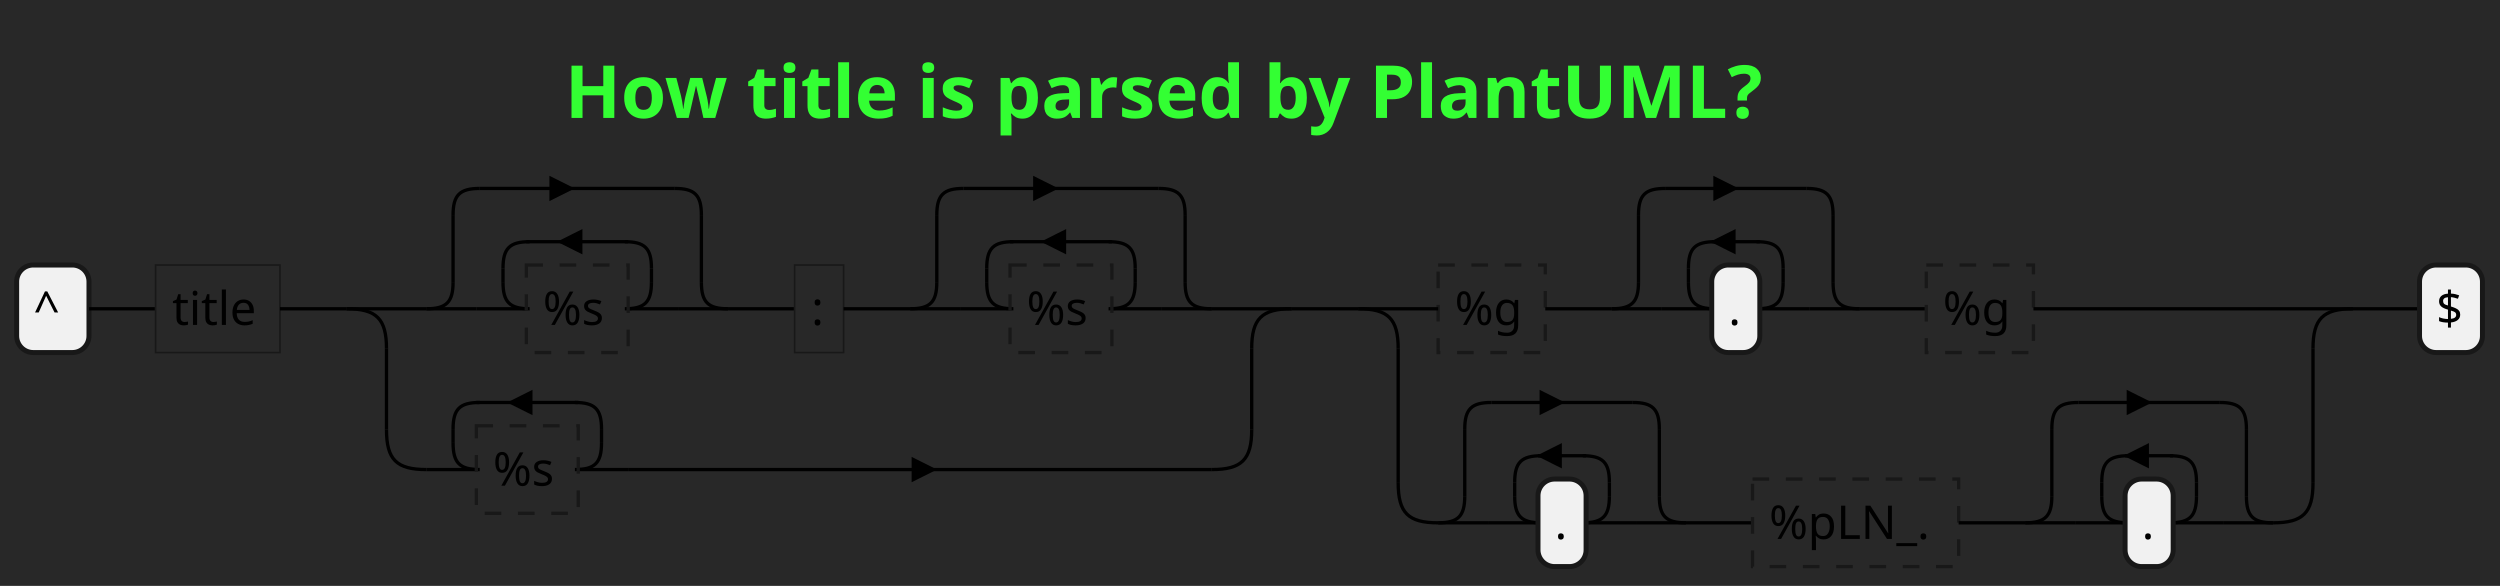
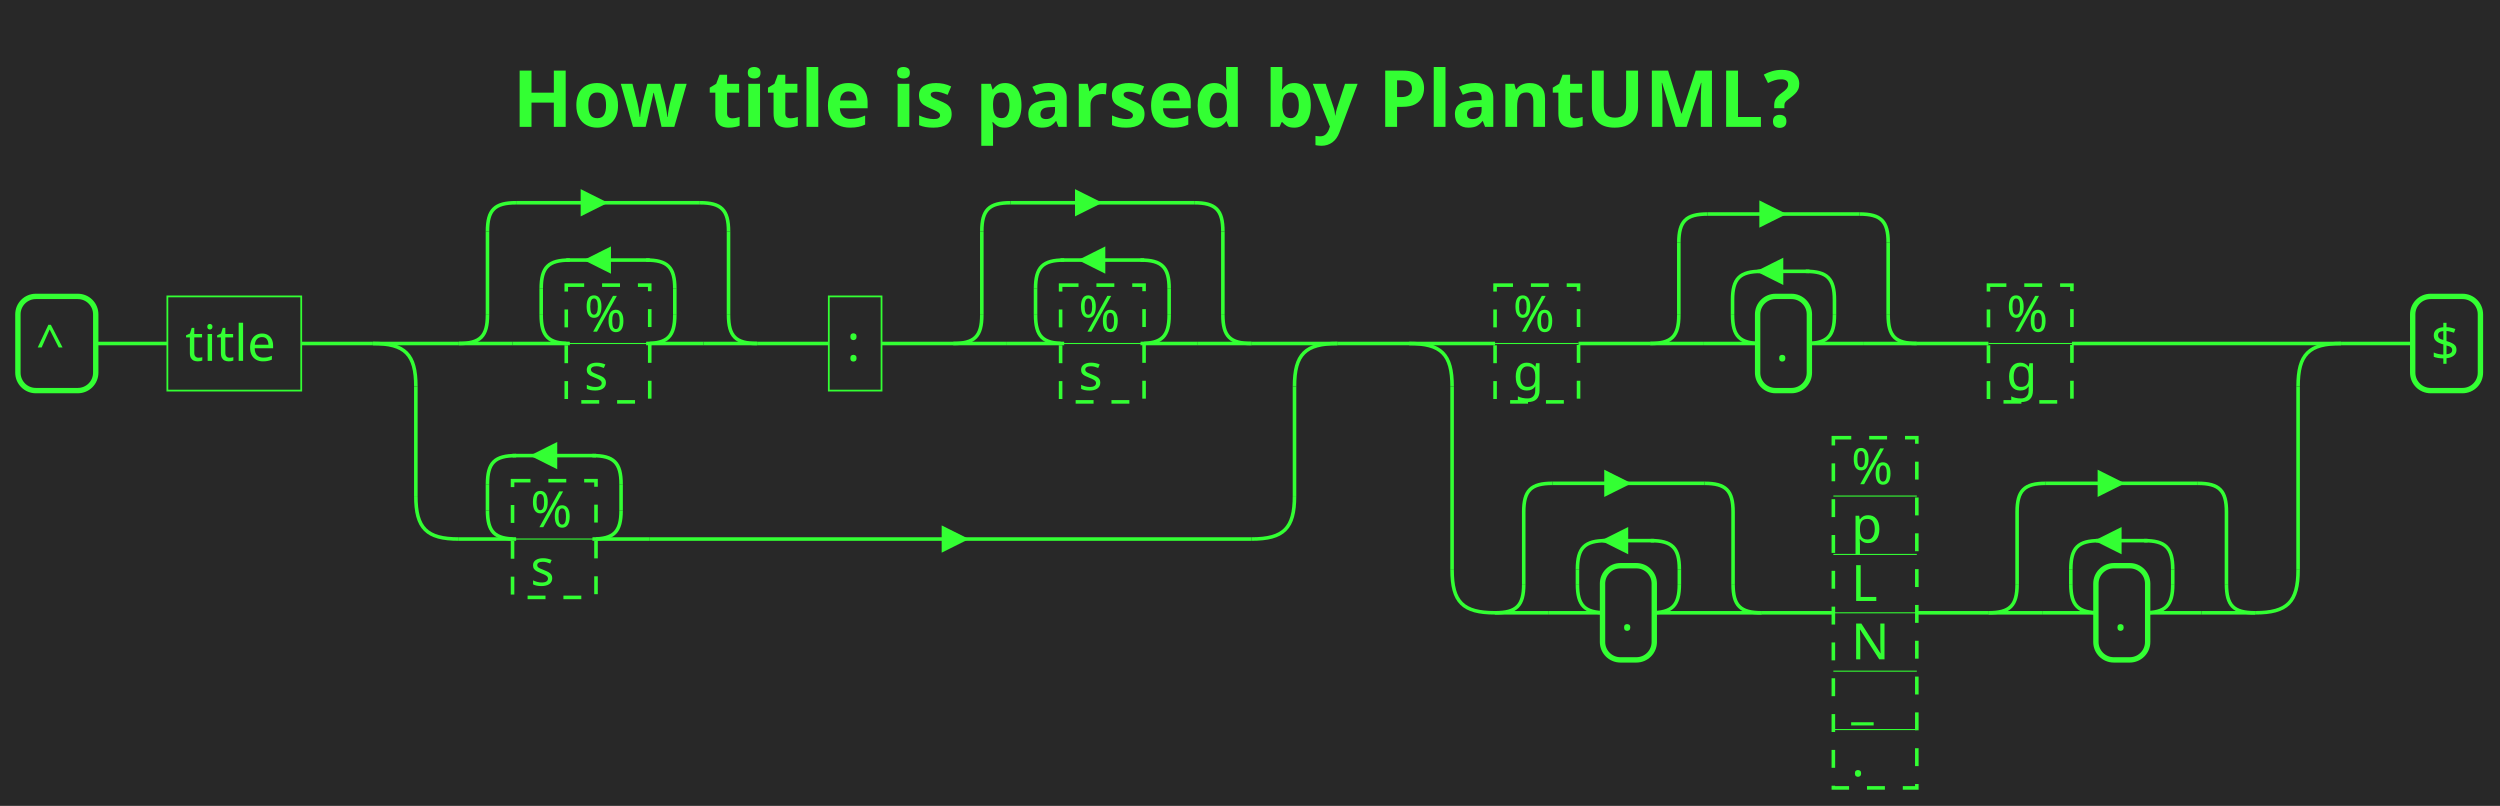
- <svg xmlns="http://www.w3.org/2000/svg" contentStyleType="text/css" height="176px" preserveAspectRatio="none" style="width:751px;height:176px;background:#282828;" version="1.1" viewBox="0 0 751 176" width="751px" zoomAndPan="magnify">
+ <svg xmlns="http://www.w3.org/2000/svg" contentStyleType="text/css" height="225px" preserveAspectRatio="none" style="width:698px;height:225px;background:#282828;" version="1.1" viewBox="0 0 698 225" width="698px" zoomAndPan="magnify">
  <defs />
  <g>
-     <rect fill="#282828" height="176" style="stroke:none;stroke-width:1.0;" width="751" x="0" y="0" />
-     <text fill="#33FF33" font-family="Verdana" font-size="22" font-weight="bold" lengthAdjust="spacing" textLength="410.341" x="169.695" y="35.421">How title is parsed by PlantUML?</text>
-     <line style="stroke:#000000;stroke-width:1.0;" x1="5" x2="5" y1="92.758" y2="92.758" />
-     <rect fill="#F1F1F1" height="26.297" rx="5" ry="5" style="stroke:#181818;stroke-width:1.5;" width="21.73" x="5" y="79.609" />
-     <text fill="#000000" font-family="sans-serif" font-size="14" lengthAdjust="spacing" textLength="11.73" x="10" y="97.605">^</text>
-     <line style="stroke:#000000;stroke-width:1.0;" x1="26.73" x2="46.73" y1="92.758" y2="92.758" />
-     <rect fill="none" height="26.297" style="stroke:#181818;stroke-width:0.5;" width="37.371" x="46.73" y="79.609" />
-     <text fill="#000000" font-family="sans-serif" font-size="14" lengthAdjust="spacing" textLength="27.371" x="51.73" y="97.605">title</text>
-     <line style="stroke:#000000;stroke-width:1.0;" x1="84.102" x2="104.102" y1="92.758" y2="92.758" />
-     <line style="stroke:#000000;stroke-width:1.0;" x1="128.102" x2="128.102" y1="92.758" y2="92.758" />
-     <path d="M136.102,84.758 C136.102,90.758 134.102,92.758 128.102,92.758 " fill="none" style="stroke:#000000;stroke-width:1.0;" />
-     <line style="stroke:#000000;stroke-width:1.0;" x1="136.102" x2="136.102" y1="64.609" y2="84.758" />
-     <path d="M136.102,64.609 C136.102,58.609 138.102,56.609 144.102,56.609 " fill="none" style="stroke:#000000;stroke-width:1.0;" />
-     <line style="stroke:#000000;stroke-width:1.0;" x1="144.102" x2="202.698" y1="56.609" y2="56.609" />
-     <path d="M165.54,56.609 L165.54,53.609 L171.54,56.609 L165.54,59.609 L165.54,56.609 " fill="#000000" style="stroke:#000000;stroke-width:1.0;" />
-     <path d="M210.698,84.758 C210.698,90.758 212.698,92.758 218.698,92.758 " fill="none" style="stroke:#000000;stroke-width:1.0;" />
-     <line style="stroke:#000000;stroke-width:1.0;" x1="210.698" x2="210.698" y1="64.609" y2="84.758" />
-     <path d="M202.698,56.609 C208.698,56.609 210.698,58.609 210.698,64.609 " fill="none" style="stroke:#000000;stroke-width:1.0;" />
-     <line style="stroke:#000000;stroke-width:1.0;" x1="128.102" x2="143.102" y1="92.758" y2="92.758" />
-     <line style="stroke:#000000;stroke-width:1.0;" x1="203.698" x2="218.698" y1="92.758" y2="92.758" />
-     <path d="M151.102,84.758 C151.102,90.758 153.102,92.758 159.102,92.758 " fill="none" style="stroke:#000000;stroke-width:1.0;" />
-     <line style="stroke:#000000;stroke-width:1.0;" x1="151.102" x2="151.102" y1="80.609" y2="84.758" />
-     <path d="M151.102,80.609 C151.102,74.609 153.102,72.609 159.102,72.609 " fill="none" style="stroke:#000000;stroke-width:1.0;" />
-     <line style="stroke:#000000;stroke-width:1.0;" x1="158.102" x2="188.698" y1="72.609" y2="72.609" />
-     <path d="M174.46,72.609 L174.46,69.609 L168.46,72.609 L174.46,75.609 L174.46,72.609 " fill="#000000" style="stroke:#000000;stroke-width:1.0;" />
-     <path d="M195.698,84.758 C195.698,90.758 193.698,92.758 187.698,92.758 " fill="none" style="stroke:#000000;stroke-width:1.0;" />
-     <line style="stroke:#000000;stroke-width:1.0;" x1="195.698" x2="195.698" y1="80.609" y2="84.758" />
-     <path d="M187.698,72.609 C193.698,72.609 195.698,74.609 195.698,80.609 " fill="none" style="stroke:#000000;stroke-width:1.0;" />
-     <line style="stroke:#000000;stroke-width:1.0;" x1="143.102" x2="158.102" y1="92.758" y2="92.758" />
-     <line style="stroke:#000000;stroke-width:1.0;" x1="188.698" x2="203.698" y1="92.758" y2="92.758" />
-     <rect fill="none" height="26.297" style="stroke:#181818;stroke-width:1.0;stroke-dasharray:5.0,5.0;" width="30.597" x="158.102" y="79.609" />
-     <text fill="#000000" font-family="sans-serif" font-size="14" lengthAdjust="spacing" textLength="20.597" x="163.102" y="97.605">%s</text>
-     <line style="stroke:#000000;stroke-width:1.0;" x1="218.698" x2="238.698" y1="92.758" y2="92.758" />
-     <rect fill="none" height="26.297" style="stroke:#181818;stroke-width:0.5;" width="14.717" x="238.698" y="79.609" />
-     <text fill="#000000" font-family="sans-serif" font-size="14" lengthAdjust="spacing" textLength="4.717" x="243.698" y="97.605">:</text>
-     <line style="stroke:#000000;stroke-width:1.0;" x1="253.415" x2="273.415" y1="92.758" y2="92.758" />
-     <path d="M281.415,84.758 C281.415,90.758 279.415,92.758 273.415,92.758 " fill="none" style="stroke:#000000;stroke-width:1.0;" />
-     <line style="stroke:#000000;stroke-width:1.0;" x1="281.415" x2="281.415" y1="64.609" y2="84.758" />
-     <path d="M281.415,64.609 C281.415,58.609 283.415,56.609 289.415,56.609 " fill="none" style="stroke:#000000;stroke-width:1.0;" />
-     <line style="stroke:#000000;stroke-width:1.0;" x1="289.415" x2="348.012" y1="56.609" y2="56.609" />
-     <path d="M310.854,56.609 L310.854,53.609 L316.854,56.609 L310.854,59.609 L310.854,56.609 " fill="#000000" style="stroke:#000000;stroke-width:1.0;" />
-     <path d="M356.012,84.758 C356.012,90.758 358.012,92.758 364.012,92.758 " fill="none" style="stroke:#000000;stroke-width:1.0;" />
-     <line style="stroke:#000000;stroke-width:1.0;" x1="356.012" x2="356.012" y1="64.609" y2="84.758" />
-     <path d="M348.012,56.609 C354.012,56.609 356.012,58.609 356.012,64.609 " fill="none" style="stroke:#000000;stroke-width:1.0;" />
-     <line style="stroke:#000000;stroke-width:1.0;" x1="273.415" x2="288.415" y1="92.758" y2="92.758" />
-     <line style="stroke:#000000;stroke-width:1.0;" x1="349.012" x2="364.012" y1="92.758" y2="92.758" />
-     <path d="M296.415,84.758 C296.415,90.758 298.415,92.758 304.415,92.758 " fill="none" style="stroke:#000000;stroke-width:1.0;" />
-     <line style="stroke:#000000;stroke-width:1.0;" x1="296.415" x2="296.415" y1="80.609" y2="84.758" />
-     <path d="M296.415,80.609 C296.415,74.609 298.415,72.609 304.415,72.609 " fill="none" style="stroke:#000000;stroke-width:1.0;" />
-     <line style="stroke:#000000;stroke-width:1.0;" x1="303.415" x2="334.012" y1="72.609" y2="72.609" />
-     <path d="M319.773,72.609 L319.773,69.609 L313.773,72.609 L319.773,75.609 L319.773,72.609 " fill="#000000" style="stroke:#000000;stroke-width:1.0;" />
-     <path d="M341.012,84.758 C341.012,90.758 339.012,92.758 333.012,92.758 " fill="none" style="stroke:#000000;stroke-width:1.0;" />
-     <line style="stroke:#000000;stroke-width:1.0;" x1="341.012" x2="341.012" y1="80.609" y2="84.758" />
-     <path d="M333.012,72.609 C339.012,72.609 341.012,74.609 341.012,80.609 " fill="none" style="stroke:#000000;stroke-width:1.0;" />
-     <line style="stroke:#000000;stroke-width:1.0;" x1="288.415" x2="303.415" y1="92.758" y2="92.758" />
-     <line style="stroke:#000000;stroke-width:1.0;" x1="334.012" x2="349.012" y1="92.758" y2="92.758" />
-     <rect fill="none" height="26.297" style="stroke:#181818;stroke-width:1.0;stroke-dasharray:5.0,5.0;" width="30.597" x="303.415" y="79.609" />
-     <text fill="#000000" font-family="sans-serif" font-size="14" lengthAdjust="spacing" textLength="20.597" x="308.415" y="97.605">%s</text>
-     <line style="stroke:#000000;stroke-width:1.0;" x1="104.102" x2="128.102" y1="92.758" y2="92.758" />
-     <line style="stroke:#000000;stroke-width:1.0;" x1="364.012" x2="388.012" y1="92.758" y2="92.758" />
-     <path d="M136.102,133.055 C136.102,139.055 138.102,141.055 144.102,141.055 " fill="none" style="stroke:#000000;stroke-width:1.0;" />
-     <line style="stroke:#000000;stroke-width:1.0;" x1="136.102" x2="136.102" y1="128.906" y2="133.055" />
-     <path d="M136.102,128.906 C136.102,122.906 138.102,120.906 144.102,120.906 " fill="none" style="stroke:#000000;stroke-width:1.0;" />
-     <line style="stroke:#000000;stroke-width:1.0;" x1="143.102" x2="173.698" y1="120.906" y2="120.906" />
-     <path d="M159.46,120.906 L159.46,117.906 L153.46,120.906 L159.46,123.906 L159.46,120.906 " fill="#000000" style="stroke:#000000;stroke-width:1.0;" />
-     <path d="M180.698,133.055 C180.698,139.055 178.698,141.055 172.698,141.055 " fill="none" style="stroke:#000000;stroke-width:1.0;" />
-     <line style="stroke:#000000;stroke-width:1.0;" x1="180.698" x2="180.698" y1="128.906" y2="133.055" />
-     <path d="M172.698,120.906 C178.698,120.906 180.698,122.906 180.698,128.906 " fill="none" style="stroke:#000000;stroke-width:1.0;" />
-     <line style="stroke:#000000;stroke-width:1.0;" x1="128.102" x2="143.102" y1="141.055" y2="141.055" />
-     <line style="stroke:#000000;stroke-width:1.0;" x1="173.698" x2="188.698" y1="141.055" y2="141.055" />
-     <rect fill="none" height="26.297" style="stroke:#181818;stroke-width:1.0;stroke-dasharray:5.0,5.0;" width="30.597" x="143.102" y="127.906" />
-     <text fill="#000000" font-family="sans-serif" font-size="14" lengthAdjust="spacing" textLength="20.597" x="148.102" y="145.901">%s</text>
-     <line style="stroke:#000000;stroke-width:1.0;" x1="188.698" x2="364.012" y1="141.055" y2="141.055" />
-     <path d="M274.355,141.055 L274.355,138.055 L280.355,141.055 L274.355,144.055 L274.355,141.055 " fill="#000000" style="stroke:#000000;stroke-width:1.0;" />
-     <path d="M116.102,129.055 C116.102,138.055 119.102,141.055 128.102,141.055 " fill="none" style="stroke:#000000;stroke-width:1.0;" />
-     <line style="stroke:#000000;stroke-width:1.0;" x1="116.102" x2="116.102" y1="104.758" y2="129.055" />
-     <path d="M104.102,92.758 C113.102,92.758 116.102,95.758 116.102,104.758 " fill="none" style="stroke:#000000;stroke-width:1.0;" />
-     <path d="M376.012,129.055 C376.012,138.055 373.012,141.055 364.012,141.055 " fill="none" style="stroke:#000000;stroke-width:1.0;" />
-     <line style="stroke:#000000;stroke-width:1.0;" x1="376.012" x2="376.012" y1="104.758" y2="129.055" />
-     <path d="M376.012,104.758 C376.012,95.758 379.012,92.758 388.012,92.758 " fill="none" style="stroke:#000000;stroke-width:1.0;" />
-     <line style="stroke:#000000;stroke-width:1.0;" x1="388.012" x2="408.012" y1="92.758" y2="92.758" />
-     <line style="stroke:#000000;stroke-width:1.0;" x1="432.012" x2="432.012" y1="92.758" y2="92.758" />
-     <rect fill="none" height="26.297" style="stroke:#181818;stroke-width:1.0;stroke-dasharray:5.0,5.0;" width="32.19" x="432.012" y="79.609" />
-     <text fill="#000000" font-family="sans-serif" font-size="14" lengthAdjust="spacing" textLength="22.189" x="437.012" y="97.605">%g</text>
-     <line style="stroke:#000000;stroke-width:1.0;" x1="464.201" x2="484.201" y1="92.758" y2="92.758" />
-     <path d="M492.201,84.758 C492.201,90.758 490.201,92.758 484.201,92.758 " fill="none" style="stroke:#000000;stroke-width:1.0;" />
-     <line style="stroke:#000000;stroke-width:1.0;" x1="492.201" x2="492.201" y1="64.609" y2="84.758" />
-     <path d="M492.201,64.609 C492.201,58.609 494.201,56.609 500.201,56.609 " fill="none" style="stroke:#000000;stroke-width:1.0;" />
-     <line style="stroke:#000000;stroke-width:1.0;" x1="500.201" x2="542.651" y1="56.609" y2="56.609" />
-     <path d="M515.181,56.609 L515.181,53.609 L521.181,56.609 L515.181,59.609 L515.181,56.609 " fill="#000000" style="stroke:#000000;stroke-width:1.0;" />
-     <path d="M550.651,84.758 C550.651,90.758 552.651,92.758 558.651,92.758 " fill="none" style="stroke:#000000;stroke-width:1.0;" />
-     <line style="stroke:#000000;stroke-width:1.0;" x1="550.651" x2="550.651" y1="64.609" y2="84.758" />
-     <path d="M542.651,56.609 C548.651,56.609 550.651,58.609 550.651,64.609 " fill="none" style="stroke:#000000;stroke-width:1.0;" />
-     <line style="stroke:#000000;stroke-width:1.0;" x1="484.201" x2="499.201" y1="92.758" y2="92.758" />
-     <line style="stroke:#000000;stroke-width:1.0;" x1="543.651" x2="558.651" y1="92.758" y2="92.758" />
-     <path d="M507.201,84.758 C507.201,90.758 509.201,92.758 515.201,92.758 " fill="none" style="stroke:#000000;stroke-width:1.0;" />
-     <line style="stroke:#000000;stroke-width:1.0;" x1="507.201" x2="507.201" y1="80.609" y2="84.758" />
-     <path d="M507.201,80.609 C507.201,74.609 509.201,72.609 515.201,72.609 " fill="none" style="stroke:#000000;stroke-width:1.0;" />
-     <line style="stroke:#000000;stroke-width:1.0;" x1="514.201" x2="528.651" y1="72.609" y2="72.609" />
-     <path d="M520.871,72.609 L520.871,69.609 L514.871,72.609 L520.871,75.609 L520.871,72.609 " fill="#000000" style="stroke:#000000;stroke-width:1.0;" />
-     <path d="M535.651,84.758 C535.651,90.758 533.651,92.758 527.651,92.758 " fill="none" style="stroke:#000000;stroke-width:1.0;" />
-     <line style="stroke:#000000;stroke-width:1.0;" x1="535.651" x2="535.651" y1="80.609" y2="84.758" />
-     <path d="M527.651,72.609 C533.651,72.609 535.651,74.609 535.651,80.609 " fill="none" style="stroke:#000000;stroke-width:1.0;" />
-     <line style="stroke:#000000;stroke-width:1.0;" x1="499.201" x2="514.201" y1="92.758" y2="92.758" />
-     <line style="stroke:#000000;stroke-width:1.0;" x1="528.651" x2="543.651" y1="92.758" y2="92.758" />
-     <rect fill="#F1F1F1" height="26.297" rx="5" ry="5" style="stroke:#181818;stroke-width:1.5;" width="14.45" x="514.201" y="79.609" />
-     <text fill="#000000" font-family="sans-serif" font-size="14" lengthAdjust="spacing" textLength="4.45" x="519.201" y="97.605">.</text>
-     <line style="stroke:#000000;stroke-width:1.0;" x1="558.651" x2="578.651" y1="92.758" y2="92.758" />
-     <rect fill="none" height="26.297" style="stroke:#181818;stroke-width:1.0;stroke-dasharray:5.0,5.0;" width="32.19" x="578.651" y="79.609" />
-     <text fill="#000000" font-family="sans-serif" font-size="14" lengthAdjust="spacing" textLength="22.189" x="583.651" y="97.605">%g</text>
-     <line style="stroke:#000000;stroke-width:1.0;" x1="408.012" x2="432.012" y1="92.758" y2="92.758" />
-     <line style="stroke:#000000;stroke-width:1.0;" x1="610.841" x2="706.824" y1="92.758" y2="92.758" />
-     <line style="stroke:#000000;stroke-width:1.0;" x1="432.012" x2="432.012" y1="157.055" y2="157.055" />
-     <path d="M440.012,149.055 C440.012,155.055 438.012,157.055 432.012,157.055 " fill="none" style="stroke:#000000;stroke-width:1.0;" />
-     <line style="stroke:#000000;stroke-width:1.0;" x1="440.012" x2="440.012" y1="128.906" y2="149.055" />
-     <path d="M440.012,128.906 C440.012,122.906 442.012,120.906 448.012,120.906 " fill="none" style="stroke:#000000;stroke-width:1.0;" />
-     <line style="stroke:#000000;stroke-width:1.0;" x1="448.012" x2="490.462" y1="120.906" y2="120.906" />
-     <path d="M462.992,120.906 L462.992,117.906 L468.992,120.906 L462.992,123.906 L462.992,120.906 " fill="#000000" style="stroke:#000000;stroke-width:1.0;" />
-     <path d="M498.462,149.055 C498.462,155.055 500.462,157.055 506.462,157.055 " fill="none" style="stroke:#000000;stroke-width:1.0;" />
-     <line style="stroke:#000000;stroke-width:1.0;" x1="498.462" x2="498.462" y1="128.906" y2="149.055" />
-     <path d="M490.462,120.906 C496.462,120.906 498.462,122.906 498.462,128.906 " fill="none" style="stroke:#000000;stroke-width:1.0;" />
-     <line style="stroke:#000000;stroke-width:1.0;" x1="432.012" x2="447.012" y1="157.055" y2="157.055" />
-     <line style="stroke:#000000;stroke-width:1.0;" x1="491.462" x2="506.462" y1="157.055" y2="157.055" />
-     <path d="M455.012,149.055 C455.012,155.055 457.012,157.055 463.012,157.055 " fill="none" style="stroke:#000000;stroke-width:1.0;" />
-     <line style="stroke:#000000;stroke-width:1.0;" x1="455.012" x2="455.012" y1="144.906" y2="149.055" />
-     <path d="M455.012,144.906 C455.012,138.906 457.012,136.906 463.012,136.906 " fill="none" style="stroke:#000000;stroke-width:1.0;" />
-     <line style="stroke:#000000;stroke-width:1.0;" x1="462.012" x2="476.462" y1="136.906" y2="136.906" />
-     <path d="M468.682,136.906 L468.682,133.906 L462.682,136.906 L468.682,139.906 L468.682,136.906 " fill="#000000" style="stroke:#000000;stroke-width:1.0;" />
-     <path d="M483.462,149.055 C483.462,155.055 481.462,157.055 475.462,157.055 " fill="none" style="stroke:#000000;stroke-width:1.0;" />
-     <line style="stroke:#000000;stroke-width:1.0;" x1="483.462" x2="483.462" y1="144.906" y2="149.055" />
-     <path d="M475.462,136.906 C481.462,136.906 483.462,138.906 483.462,144.906 " fill="none" style="stroke:#000000;stroke-width:1.0;" />
-     <line style="stroke:#000000;stroke-width:1.0;" x1="447.012" x2="462.012" y1="157.055" y2="157.055" />
-     <line style="stroke:#000000;stroke-width:1.0;" x1="476.462" x2="491.462" y1="157.055" y2="157.055" />
-     <rect fill="#F1F1F1" height="26.297" rx="5" ry="5" style="stroke:#181818;stroke-width:1.5;" width="14.45" x="462.012" y="143.906" />
-     <text fill="#000000" font-family="sans-serif" font-size="14" lengthAdjust="spacing" textLength="4.45" x="467.012" y="161.901">.</text>
-     <line style="stroke:#000000;stroke-width:1.0;" x1="506.462" x2="526.462" y1="157.055" y2="157.055" />
-     <rect fill="none" height="26.297" style="stroke:#181818;stroke-width:1.0;stroke-dasharray:5.0,5.0;" width="61.912" x="526.462" y="143.906" />
-     <text fill="#000000" font-family="sans-serif" font-size="14" lengthAdjust="spacing" textLength="51.912" x="531.462" y="161.901">%pLN_.</text>
-     <line style="stroke:#000000;stroke-width:1.0;" x1="588.374" x2="608.374" y1="157.055" y2="157.055" />
-     <path d="M616.374,149.055 C616.374,155.055 614.374,157.055 608.374,157.055 " fill="none" style="stroke:#000000;stroke-width:1.0;" />
-     <line style="stroke:#000000;stroke-width:1.0;" x1="616.374" x2="616.374" y1="128.906" y2="149.055" />
-     <path d="M616.374,128.906 C616.374,122.906 618.374,120.906 624.374,120.906 " fill="none" style="stroke:#000000;stroke-width:1.0;" />
-     <line style="stroke:#000000;stroke-width:1.0;" x1="624.374" x2="666.824" y1="120.906" y2="120.906" />
-     <path d="M639.354,120.906 L639.354,117.906 L645.354,120.906 L639.354,123.906 L639.354,120.906 " fill="#000000" style="stroke:#000000;stroke-width:1.0;" />
-     <path d="M674.824,149.055 C674.824,155.055 676.824,157.055 682.824,157.055 " fill="none" style="stroke:#000000;stroke-width:1.0;" />
-     <line style="stroke:#000000;stroke-width:1.0;" x1="674.824" x2="674.824" y1="128.906" y2="149.055" />
-     <path d="M666.824,120.906 C672.824,120.906 674.824,122.906 674.824,128.906 " fill="none" style="stroke:#000000;stroke-width:1.0;" />
-     <line style="stroke:#000000;stroke-width:1.0;" x1="608.374" x2="623.374" y1="157.055" y2="157.055" />
-     <line style="stroke:#000000;stroke-width:1.0;" x1="667.824" x2="682.824" y1="157.055" y2="157.055" />
-     <path d="M631.374,149.055 C631.374,155.055 633.374,157.055 639.374,157.055 " fill="none" style="stroke:#000000;stroke-width:1.0;" />
-     <line style="stroke:#000000;stroke-width:1.0;" x1="631.374" x2="631.374" y1="144.906" y2="149.055" />
-     <path d="M631.374,144.906 C631.374,138.906 633.374,136.906 639.374,136.906 " fill="none" style="stroke:#000000;stroke-width:1.0;" />
-     <line style="stroke:#000000;stroke-width:1.0;" x1="638.374" x2="652.824" y1="136.906" y2="136.906" />
-     <path d="M645.044,136.906 L645.044,133.906 L639.044,136.906 L645.044,139.906 L645.044,136.906 " fill="#000000" style="stroke:#000000;stroke-width:1.0;" />
-     <path d="M659.824,149.055 C659.824,155.055 657.824,157.055 651.824,157.055 " fill="none" style="stroke:#000000;stroke-width:1.0;" />
-     <line style="stroke:#000000;stroke-width:1.0;" x1="659.824" x2="659.824" y1="144.906" y2="149.055" />
-     <path d="M651.824,136.906 C657.824,136.906 659.824,138.906 659.824,144.906 " fill="none" style="stroke:#000000;stroke-width:1.0;" />
-     <line style="stroke:#000000;stroke-width:1.0;" x1="623.374" x2="638.374" y1="157.055" y2="157.055" />
-     <line style="stroke:#000000;stroke-width:1.0;" x1="652.824" x2="667.824" y1="157.055" y2="157.055" />
-     <rect fill="#F1F1F1" height="26.297" rx="5" ry="5" style="stroke:#181818;stroke-width:1.5;" width="14.45" x="638.374" y="143.906" />
-     <text fill="#000000" font-family="sans-serif" font-size="14" lengthAdjust="spacing" textLength="4.45" x="643.374" y="161.901">.</text>
-     <line style="stroke:#000000;stroke-width:1.0;" x1="682.824" x2="682.824" y1="157.055" y2="157.055" />
-     <path d="M420.012,145.055 C420.012,154.055 423.012,157.055 432.012,157.055 " fill="none" style="stroke:#000000;stroke-width:1.0;" />
-     <line style="stroke:#000000;stroke-width:1.0;" x1="420.012" x2="420.012" y1="104.758" y2="145.055" />
-     <path d="M408.012,92.758 C417.012,92.758 420.012,95.758 420.012,104.758 " fill="none" style="stroke:#000000;stroke-width:1.0;" />
-     <path d="M694.824,145.055 C694.824,154.055 691.824,157.055 682.824,157.055 " fill="none" style="stroke:#000000;stroke-width:1.0;" />
-     <line style="stroke:#000000;stroke-width:1.0;" x1="694.824" x2="694.824" y1="104.758" y2="145.055" />
-     <path d="M694.824,104.758 C694.824,95.758 697.824,92.758 706.824,92.758 " fill="none" style="stroke:#000000;stroke-width:1.0;" />
-     <line style="stroke:#000000;stroke-width:1.0;" x1="706.824" x2="726.824" y1="92.758" y2="92.758" />
-     <rect fill="#F1F1F1" height="26.297" rx="5" ry="5" style="stroke:#181818;stroke-width:1.5;" width="18.907" x="726.824" y="79.609" />
-     <text fill="#000000" font-family="sans-serif" font-size="14" lengthAdjust="spacing" textLength="8.907" x="731.824" y="97.605">$</text>
+     <rect fill="#282828" height="225" style="stroke:none;stroke-width:1.0;" width="698" x="0" y="0" />
+     <text fill="#33FF33" font-family="Verdana" font-size="22" font-weight="bold" lengthAdjust="spacing" textLength="410.341" x="143.097" y="35.421">How title is parsed by PlantUML?</text>
+     <line style="stroke:#33FF33;stroke-width:1.0;" x1="5" x2="5" y1="95.906" y2="95.906" />
+     <rect fill="#282828" height="26.297" rx="5" ry="5" style="stroke:#33FF33;stroke-width:1.5;" width="21.73" x="5" y="82.758" />
+     <text fill="#33FF33" font-family="Verdana" font-size="14" lengthAdjust="spacing" textLength="11.73" x="10" y="100.753">^</text>
+     <line style="stroke:#33FF33;stroke-width:1.0;" x1="26.73" x2="46.73" y1="95.906" y2="95.906" />
+     <rect fill="none" height="26.297" style="stroke:#33FF33;stroke-width:0.5;" width="37.371" x="46.73" y="82.758" />
+     <text fill="#33FF33" font-family="Verdana" font-size="14" lengthAdjust="spacing" textLength="27.371" x="51.73" y="100.753">title</text>
+     <line style="stroke:#33FF33;stroke-width:1.0;" x1="84.102" x2="104.102" y1="95.906" y2="95.906" />
+     <line style="stroke:#33FF33;stroke-width:1.0;" x1="128.102" x2="128.102" y1="95.906" y2="95.906" />
+     <path d="M136.102,87.906 C136.102,93.906 134.102,95.906 128.102,95.906 " fill="none" style="stroke:#33FF33;stroke-width:1.0;" />
+     <line style="stroke:#33FF33;stroke-width:1.0;" x1="136.102" x2="136.102" y1="64.609" y2="87.906" />
+     <path d="M136.102,64.609 C136.102,58.609 138.102,56.609 144.102,56.609 " fill="none" style="stroke:#33FF33;stroke-width:1.0;" />
+     <line style="stroke:#33FF33;stroke-width:1.0;" x1="144.102" x2="195.404" y1="56.609" y2="56.609" />
+     <path d="M162.623,56.609 L162.623,53.609 L168.623,56.609 L162.623,59.609 L162.623,56.609 " fill="#33FF33" style="stroke:#33FF33;stroke-width:1.0;" />
+     <path d="M203.404,87.906 C203.404,93.906 205.404,95.906 211.404,95.906 " fill="none" style="stroke:#33FF33;stroke-width:1.0;" />
+     <line style="stroke:#33FF33;stroke-width:1.0;" x1="203.404" x2="203.404" y1="64.609" y2="87.906" />
+     <path d="M195.404,56.609 C201.404,56.609 203.404,58.609 203.404,64.609 " fill="none" style="stroke:#33FF33;stroke-width:1.0;" />
+     <line style="stroke:#33FF33;stroke-width:1.0;" x1="128.102" x2="143.102" y1="95.906" y2="95.906" />
+     <line style="stroke:#33FF33;stroke-width:1.0;" x1="196.404" x2="211.404" y1="95.906" y2="95.906" />
+     <path d="M151.102,87.906 C151.102,93.906 153.102,95.906 159.102,95.906 " fill="none" style="stroke:#33FF33;stroke-width:1.0;" />
+     <line style="stroke:#33FF33;stroke-width:1.0;" x1="151.102" x2="151.102" y1="80.609" y2="87.906" />
+     <path d="M151.102,80.609 C151.102,74.609 153.102,72.609 159.102,72.609 " fill="none" style="stroke:#33FF33;stroke-width:1.0;" />
+     <line style="stroke:#33FF33;stroke-width:1.0;" x1="158.102" x2="181.404" y1="72.609" y2="72.609" />
+     <path d="M170.083,72.609 L170.083,69.609 L164.083,72.609 L170.083,75.609 L170.083,72.609 " fill="#33FF33" style="stroke:#33FF33;stroke-width:1.0;" />
+     <path d="M188.404,87.906 C188.404,93.906 186.404,95.906 180.404,95.906 " fill="none" style="stroke:#33FF33;stroke-width:1.0;" />
+     <line style="stroke:#33FF33;stroke-width:1.0;" x1="188.404" x2="188.404" y1="80.609" y2="87.906" />
+     <path d="M180.404,72.609 C186.404,72.609 188.404,74.609 188.404,80.609 " fill="none" style="stroke:#33FF33;stroke-width:1.0;" />
+     <line style="stroke:#33FF33;stroke-width:1.0;" x1="143.102" x2="158.102" y1="95.906" y2="95.906" />
+     <line style="stroke:#33FF33;stroke-width:1.0;" x1="181.404" x2="196.404" y1="95.906" y2="95.906" />
+     <rect fill="none" height="32.594" style="stroke:#33FF33;stroke-width:1.0;stroke-dasharray:5.0,5.0;" width="23.303" x="158.102" y="79.609" />
+     <text fill="#33FF33" font-family="Verdana" font-size="14" lengthAdjust="spacing" textLength="13.303" x="163.102" y="92.605">%</text>
+     <text fill="#33FF33" font-family="Verdana" font-size="14" lengthAdjust="spacing" textLength="7.294" x="163.102" y="108.901">s</text>
+     <line style="stroke:#33FF33;stroke-width:0.3;" x1="158.102" x2="181.404" y1="95.906" y2="95.906" />
+     <line style="stroke:#33FF33;stroke-width:1.0;" x1="211.404" x2="231.404" y1="95.906" y2="95.906" />
+     <rect fill="none" height="26.297" style="stroke:#33FF33;stroke-width:0.5;" width="14.717" x="231.404" y="82.758" />
+     <text fill="#33FF33" font-family="Verdana" font-size="14" lengthAdjust="spacing" textLength="4.717" x="236.404" y="100.753">:</text>
+     <line style="stroke:#33FF33;stroke-width:1.0;" x1="246.121" x2="266.121" y1="95.906" y2="95.906" />
+     <path d="M274.121,87.906 C274.121,93.906 272.121,95.906 266.121,95.906 " fill="none" style="stroke:#33FF33;stroke-width:1.0;" />
+     <line style="stroke:#33FF33;stroke-width:1.0;" x1="274.121" x2="274.121" y1="64.609" y2="87.906" />
+     <path d="M274.121,64.609 C274.121,58.609 276.121,56.609 282.121,56.609 " fill="none" style="stroke:#33FF33;stroke-width:1.0;" />
+     <line style="stroke:#33FF33;stroke-width:1.0;" x1="282.121" x2="333.424" y1="56.609" y2="56.609" />
+     <path d="M300.642,56.609 L300.642,53.609 L306.642,56.609 L300.642,59.609 L300.642,56.609 " fill="#33FF33" style="stroke:#33FF33;stroke-width:1.0;" />
+     <path d="M341.424,87.906 C341.424,93.906 343.424,95.906 349.424,95.906 " fill="none" style="stroke:#33FF33;stroke-width:1.0;" />
+     <line style="stroke:#33FF33;stroke-width:1.0;" x1="341.424" x2="341.424" y1="64.609" y2="87.906" />
+     <path d="M333.424,56.609 C339.424,56.609 341.424,58.609 341.424,64.609 " fill="none" style="stroke:#33FF33;stroke-width:1.0;" />
+     <line style="stroke:#33FF33;stroke-width:1.0;" x1="266.121" x2="281.121" y1="95.906" y2="95.906" />
+     <line style="stroke:#33FF33;stroke-width:1.0;" x1="334.424" x2="349.424" y1="95.906" y2="95.906" />
+     <path d="M289.121,87.906 C289.121,93.906 291.121,95.906 297.121,95.906 " fill="none" style="stroke:#33FF33;stroke-width:1.0;" />
+     <line style="stroke:#33FF33;stroke-width:1.0;" x1="289.121" x2="289.121" y1="80.609" y2="87.906" />
+     <path d="M289.121,80.609 C289.121,74.609 291.121,72.609 297.121,72.609 " fill="none" style="stroke:#33FF33;stroke-width:1.0;" />
+     <line style="stroke:#33FF33;stroke-width:1.0;" x1="296.121" x2="319.424" y1="72.609" y2="72.609" />
+     <path d="M308.103,72.609 L308.103,69.609 L302.103,72.609 L308.103,75.609 L308.103,72.609 " fill="#33FF33" style="stroke:#33FF33;stroke-width:1.0;" />
+     <path d="M326.424,87.906 C326.424,93.906 324.424,95.906 318.424,95.906 " fill="none" style="stroke:#33FF33;stroke-width:1.0;" />
+     <line style="stroke:#33FF33;stroke-width:1.0;" x1="326.424" x2="326.424" y1="80.609" y2="87.906" />
+     <path d="M318.424,72.609 C324.424,72.609 326.424,74.609 326.424,80.609 " fill="none" style="stroke:#33FF33;stroke-width:1.0;" />
+     <line style="stroke:#33FF33;stroke-width:1.0;" x1="281.121" x2="296.121" y1="95.906" y2="95.906" />
+     <line style="stroke:#33FF33;stroke-width:1.0;" x1="319.424" x2="334.424" y1="95.906" y2="95.906" />
+     <rect fill="none" height="32.594" style="stroke:#33FF33;stroke-width:1.0;stroke-dasharray:5.0,5.0;" width="23.303" x="296.121" y="79.609" />
+     <text fill="#33FF33" font-family="Verdana" font-size="14" lengthAdjust="spacing" textLength="13.303" x="301.121" y="92.605">%</text>
+     <text fill="#33FF33" font-family="Verdana" font-size="14" lengthAdjust="spacing" textLength="7.294" x="301.121" y="108.901">s</text>
+     <line style="stroke:#33FF33;stroke-width:0.3;" x1="296.121" x2="319.424" y1="95.906" y2="95.906" />
+     <line style="stroke:#33FF33;stroke-width:1.0;" x1="104.102" x2="128.102" y1="95.906" y2="95.906" />
+     <line style="stroke:#33FF33;stroke-width:1.0;" x1="349.424" x2="373.424" y1="95.906" y2="95.906" />
+     <path d="M136.102,142.5 C136.102,148.5 138.102,150.5 144.102,150.5 " fill="none" style="stroke:#33FF33;stroke-width:1.0;" />
+     <line style="stroke:#33FF33;stroke-width:1.0;" x1="136.102" x2="136.102" y1="135.203" y2="142.5" />
+     <path d="M136.102,135.203 C136.102,129.203 138.102,127.203 144.102,127.203 " fill="none" style="stroke:#33FF33;stroke-width:1.0;" />
+     <line style="stroke:#33FF33;stroke-width:1.0;" x1="143.102" x2="166.404" y1="127.203" y2="127.203" />
+     <path d="M155.083,127.203 L155.083,124.203 L149.083,127.203 L155.083,130.203 L155.083,127.203 " fill="#33FF33" style="stroke:#33FF33;stroke-width:1.0;" />
+     <path d="M173.404,142.5 C173.404,148.5 171.404,150.5 165.404,150.5 " fill="none" style="stroke:#33FF33;stroke-width:1.0;" />
+     <line style="stroke:#33FF33;stroke-width:1.0;" x1="173.404" x2="173.404" y1="135.203" y2="142.5" />
+     <path d="M165.404,127.203 C171.404,127.203 173.404,129.203 173.404,135.203 " fill="none" style="stroke:#33FF33;stroke-width:1.0;" />
+     <line style="stroke:#33FF33;stroke-width:1.0;" x1="128.102" x2="143.102" y1="150.5" y2="150.5" />
+     <line style="stroke:#33FF33;stroke-width:1.0;" x1="166.404" x2="181.404" y1="150.5" y2="150.5" />
+     <rect fill="none" height="32.594" style="stroke:#33FF33;stroke-width:1.0;stroke-dasharray:5.0,5.0;" width="23.303" x="143.102" y="134.203" />
+     <text fill="#33FF33" font-family="Verdana" font-size="14" lengthAdjust="spacing" textLength="13.303" x="148.102" y="147.198">%</text>
+     <text fill="#33FF33" font-family="Verdana" font-size="14" lengthAdjust="spacing" textLength="7.294" x="148.102" y="163.495">s</text>
+     <line style="stroke:#33FF33;stroke-width:0.3;" x1="143.102" x2="166.404" y1="150.5" y2="150.5" />
+     <line style="stroke:#33FF33;stroke-width:1.0;" x1="181.404" x2="349.424" y1="150.5" y2="150.5" />
+     <path d="M263.414,150.5 L263.414,147.5 L269.414,150.5 L263.414,153.5 L263.414,150.5 " fill="#33FF33" style="stroke:#33FF33;stroke-width:1.0;" />
+     <path d="M116.102,138.5 C116.102,147.5 119.102,150.5 128.102,150.5 " fill="none" style="stroke:#33FF33;stroke-width:1.0;" />
+     <line style="stroke:#33FF33;stroke-width:1.0;" x1="116.102" x2="116.102" y1="107.906" y2="138.5" />
+     <path d="M104.102,95.906 C113.102,95.906 116.102,98.906 116.102,107.906 " fill="none" style="stroke:#33FF33;stroke-width:1.0;" />
+     <path d="M361.424,138.5 C361.424,147.5 358.424,150.5 349.424,150.5 " fill="none" style="stroke:#33FF33;stroke-width:1.0;" />
+     <line style="stroke:#33FF33;stroke-width:1.0;" x1="361.424" x2="361.424" y1="107.906" y2="138.5" />
+     <path d="M361.424,107.906 C361.424,98.906 364.424,95.906 373.424,95.906 " fill="none" style="stroke:#33FF33;stroke-width:1.0;" />
+     <line style="stroke:#33FF33;stroke-width:1.0;" x1="373.424" x2="393.424" y1="95.906" y2="95.906" />
+     <line style="stroke:#33FF33;stroke-width:1.0;" x1="417.424" x2="417.424" y1="95.906" y2="95.906" />
+     <rect fill="none" height="32.594" style="stroke:#33FF33;stroke-width:1.0;stroke-dasharray:5.0,5.0;" width="23.303" x="417.424" y="79.609" />
+     <text fill="#33FF33" font-family="Verdana" font-size="14" lengthAdjust="spacing" textLength="13.303" x="422.424" y="92.605">%</text>
+     <text fill="#33FF33" font-family="Verdana" font-size="14" lengthAdjust="spacing" textLength="8.887" x="422.424" y="108.901">g</text>
+     <line style="stroke:#33FF33;stroke-width:0.3;" x1="417.424" x2="440.727" y1="95.906" y2="95.906" />
+     <line style="stroke:#33FF33;stroke-width:1.0;" x1="440.727" x2="460.727" y1="95.906" y2="95.906" />
+     <path d="M468.727,87.906 C468.727,93.906 466.727,95.906 460.727,95.906 " fill="none" style="stroke:#33FF33;stroke-width:1.0;" />
+     <line style="stroke:#33FF33;stroke-width:1.0;" x1="468.727" x2="468.727" y1="67.758" y2="87.906" />
+     <path d="M468.727,67.758 C468.727,61.758 470.727,59.758 476.727,59.758 " fill="none" style="stroke:#33FF33;stroke-width:1.0;" />
+     <line style="stroke:#33FF33;stroke-width:1.0;" x1="476.727" x2="519.177" y1="59.758" y2="59.758" />
+     <path d="M491.707,59.758 L491.707,56.758 L497.707,59.758 L491.707,62.758 L491.707,59.758 " fill="#33FF33" style="stroke:#33FF33;stroke-width:1.0;" />
+     <path d="M527.177,87.906 C527.177,93.906 529.177,95.906 535.177,95.906 " fill="none" style="stroke:#33FF33;stroke-width:1.0;" />
+     <line style="stroke:#33FF33;stroke-width:1.0;" x1="527.177" x2="527.177" y1="67.758" y2="87.906" />
+     <path d="M519.177,59.758 C525.177,59.758 527.177,61.758 527.177,67.758 " fill="none" style="stroke:#33FF33;stroke-width:1.0;" />
+     <line style="stroke:#33FF33;stroke-width:1.0;" x1="460.727" x2="475.727" y1="95.906" y2="95.906" />
+     <line style="stroke:#33FF33;stroke-width:1.0;" x1="520.177" x2="535.177" y1="95.906" y2="95.906" />
+     <path d="M483.727,87.906 C483.727,93.906 485.727,95.906 491.727,95.906 " fill="none" style="stroke:#33FF33;stroke-width:1.0;" />
+     <line style="stroke:#33FF33;stroke-width:1.0;" x1="483.727" x2="483.727" y1="83.758" y2="87.906" />
+     <path d="M483.727,83.758 C483.727,77.758 485.727,75.758 491.727,75.758 " fill="none" style="stroke:#33FF33;stroke-width:1.0;" />
+     <line style="stroke:#33FF33;stroke-width:1.0;" x1="490.727" x2="505.177" y1="75.758" y2="75.758" />
+     <path d="M497.397,75.758 L497.397,72.758 L491.397,75.758 L497.397,78.758 L497.397,75.758 " fill="#33FF33" style="stroke:#33FF33;stroke-width:1.0;" />
+     <path d="M512.177,87.906 C512.177,93.906 510.177,95.906 504.177,95.906 " fill="none" style="stroke:#33FF33;stroke-width:1.0;" />
+     <line style="stroke:#33FF33;stroke-width:1.0;" x1="512.177" x2="512.177" y1="83.758" y2="87.906" />
+     <path d="M504.177,75.758 C510.177,75.758 512.177,77.758 512.177,83.758 " fill="none" style="stroke:#33FF33;stroke-width:1.0;" />
+     <line style="stroke:#33FF33;stroke-width:1.0;" x1="475.727" x2="490.727" y1="95.906" y2="95.906" />
+     <line style="stroke:#33FF33;stroke-width:1.0;" x1="505.177" x2="520.177" y1="95.906" y2="95.906" />
+     <rect fill="#282828" height="26.297" rx="5" ry="5" style="stroke:#33FF33;stroke-width:1.5;" width="14.45" x="490.727" y="82.758" />
+     <text fill="#33FF33" font-family="Verdana" font-size="14" lengthAdjust="spacing" textLength="4.45" x="495.727" y="100.753">.</text>
+     <line style="stroke:#33FF33;stroke-width:1.0;" x1="535.177" x2="555.177" y1="95.906" y2="95.906" />
+     <rect fill="none" height="32.594" style="stroke:#33FF33;stroke-width:1.0;stroke-dasharray:5.0,5.0;" width="23.303" x="555.177" y="79.609" />
+     <text fill="#33FF33" font-family="Verdana" font-size="14" lengthAdjust="spacing" textLength="13.303" x="560.177" y="92.605">%</text>
+     <text fill="#33FF33" font-family="Verdana" font-size="14" lengthAdjust="spacing" textLength="8.887" x="560.177" y="108.901">g</text>
+     <line style="stroke:#33FF33;stroke-width:0.3;" x1="555.177" x2="578.48" y1="95.906" y2="95.906" />
+     <line style="stroke:#33FF33;stroke-width:1.0;" x1="393.424" x2="417.424" y1="95.906" y2="95.906" />
+     <line style="stroke:#33FF33;stroke-width:1.0;" x1="578.48" x2="653.627" y1="95.906" y2="95.906" />
+     <line style="stroke:#33FF33;stroke-width:1.0;" x1="417.424" x2="417.424" y1="171.094" y2="171.094" />
+     <path d="M425.424,163.094 C425.424,169.094 423.424,171.094 417.424,171.094 " fill="none" style="stroke:#33FF33;stroke-width:1.0;" />
+     <line style="stroke:#33FF33;stroke-width:1.0;" x1="425.424" x2="425.424" y1="142.945" y2="163.094" />
+     <path d="M425.424,142.945 C425.424,136.945 427.424,134.945 433.424,134.945 " fill="none" style="stroke:#33FF33;stroke-width:1.0;" />
+     <line style="stroke:#33FF33;stroke-width:1.0;" x1="433.424" x2="475.874" y1="134.945" y2="134.945" />
+     <path d="M448.404,134.945 L448.404,131.945 L454.404,134.945 L448.404,137.945 L448.404,134.945 " fill="#33FF33" style="stroke:#33FF33;stroke-width:1.0;" />
+     <path d="M483.874,163.094 C483.874,169.094 485.874,171.094 491.874,171.094 " fill="none" style="stroke:#33FF33;stroke-width:1.0;" />
+     <line style="stroke:#33FF33;stroke-width:1.0;" x1="483.874" x2="483.874" y1="142.945" y2="163.094" />
+     <path d="M475.874,134.945 C481.874,134.945 483.874,136.945 483.874,142.945 " fill="none" style="stroke:#33FF33;stroke-width:1.0;" />
+     <line style="stroke:#33FF33;stroke-width:1.0;" x1="417.424" x2="432.424" y1="171.094" y2="171.094" />
+     <line style="stroke:#33FF33;stroke-width:1.0;" x1="476.874" x2="491.874" y1="171.094" y2="171.094" />
+     <path d="M440.424,163.094 C440.424,169.094 442.424,171.094 448.424,171.094 " fill="none" style="stroke:#33FF33;stroke-width:1.0;" />
+     <line style="stroke:#33FF33;stroke-width:1.0;" x1="440.424" x2="440.424" y1="158.945" y2="163.094" />
+     <path d="M440.424,158.945 C440.424,152.945 442.424,150.945 448.424,150.945 " fill="none" style="stroke:#33FF33;stroke-width:1.0;" />
+     <line style="stroke:#33FF33;stroke-width:1.0;" x1="447.424" x2="461.874" y1="150.945" y2="150.945" />
+     <path d="M454.094,150.945 L454.094,147.945 L448.094,150.945 L454.094,153.945 L454.094,150.945 " fill="#33FF33" style="stroke:#33FF33;stroke-width:1.0;" />
+     <path d="M468.874,163.094 C468.874,169.094 466.874,171.094 460.874,171.094 " fill="none" style="stroke:#33FF33;stroke-width:1.0;" />
+     <line style="stroke:#33FF33;stroke-width:1.0;" x1="468.874" x2="468.874" y1="158.945" y2="163.094" />
+     <path d="M460.874,150.945 C466.874,150.945 468.874,152.945 468.874,158.945 " fill="none" style="stroke:#33FF33;stroke-width:1.0;" />
+     <line style="stroke:#33FF33;stroke-width:1.0;" x1="432.424" x2="447.424" y1="171.094" y2="171.094" />
+     <line style="stroke:#33FF33;stroke-width:1.0;" x1="461.874" x2="476.874" y1="171.094" y2="171.094" />
+     <rect fill="#282828" height="26.297" rx="5" ry="5" style="stroke:#33FF33;stroke-width:1.5;" width="14.45" x="447.424" y="157.945" />
+     <text fill="#33FF33" font-family="Verdana" font-size="14" lengthAdjust="spacing" textLength="4.45" x="452.424" y="175.94">.</text>
+     <line style="stroke:#33FF33;stroke-width:1.0;" x1="491.874" x2="511.874" y1="171.094" y2="171.094" />
+     <rect fill="none" height="97.781" style="stroke:#33FF33;stroke-width:1.0;stroke-dasharray:5.0,5.0;" width="23.303" x="511.874" y="122.203" />
+     <text fill="#33FF33" font-family="Verdana" font-size="14" lengthAdjust="spacing" textLength="13.303" x="516.874" y="135.198">%</text>
+     <text fill="#33FF33" font-family="Verdana" font-size="14" lengthAdjust="spacing" textLength="8.887" x="516.874" y="151.495">p</text>
+     <line style="stroke:#33FF33;stroke-width:0.3;" x1="511.874" x2="535.177" y1="138.5" y2="138.5" />
+     <text fill="#33FF33" font-family="Verdana" font-size="14" lengthAdjust="spacing" textLength="7.8" x="516.874" y="167.792">L</text>
+     <line style="stroke:#33FF33;stroke-width:0.3;" x1="511.874" x2="535.177" y1="154.797" y2="154.797" />
+     <text fill="#33FF33" font-family="Verdana" font-size="14" lengthAdjust="spacing" textLength="10.473" x="516.874" y="184.089">N</text>
+     <line style="stroke:#33FF33;stroke-width:0.3;" x1="511.874" x2="535.177" y1="171.094" y2="171.094" />
+     <text fill="#33FF33" font-family="Verdana" font-size="14" lengthAdjust="spacing" textLength="7" x="516.874" y="200.386">_</text>
+     <line style="stroke:#33FF33;stroke-width:0.3;" x1="511.874" x2="535.177" y1="187.391" y2="187.391" />
+     <text fill="#33FF33" font-family="Verdana" font-size="14" lengthAdjust="spacing" textLength="4.45" x="516.874" y="216.683">.</text>
+     <line style="stroke:#33FF33;stroke-width:0.3;" x1="511.874" x2="535.177" y1="203.688" y2="203.688" />
+     <line style="stroke:#33FF33;stroke-width:1.0;" x1="535.177" x2="555.177" y1="171.094" y2="171.094" />
+     <path d="M563.177,163.094 C563.177,169.094 561.177,171.094 555.177,171.094 " fill="none" style="stroke:#33FF33;stroke-width:1.0;" />
+     <line style="stroke:#33FF33;stroke-width:1.0;" x1="563.177" x2="563.177" y1="142.945" y2="163.094" />
+     <path d="M563.177,142.945 C563.177,136.945 565.177,134.945 571.177,134.945 " fill="none" style="stroke:#33FF33;stroke-width:1.0;" />
+     <line style="stroke:#33FF33;stroke-width:1.0;" x1="571.177" x2="613.627" y1="134.945" y2="134.945" />
+     <path d="M586.157,134.945 L586.157,131.945 L592.157,134.945 L586.157,137.945 L586.157,134.945 " fill="#33FF33" style="stroke:#33FF33;stroke-width:1.0;" />
+     <path d="M621.627,163.094 C621.627,169.094 623.627,171.094 629.627,171.094 " fill="none" style="stroke:#33FF33;stroke-width:1.0;" />
+     <line style="stroke:#33FF33;stroke-width:1.0;" x1="621.627" x2="621.627" y1="142.945" y2="163.094" />
+     <path d="M613.627,134.945 C619.627,134.945 621.627,136.945 621.627,142.945 " fill="none" style="stroke:#33FF33;stroke-width:1.0;" />
+     <line style="stroke:#33FF33;stroke-width:1.0;" x1="555.177" x2="570.177" y1="171.094" y2="171.094" />
+     <line style="stroke:#33FF33;stroke-width:1.0;" x1="614.627" x2="629.627" y1="171.094" y2="171.094" />
+     <path d="M578.177,163.094 C578.177,169.094 580.177,171.094 586.177,171.094 " fill="none" style="stroke:#33FF33;stroke-width:1.0;" />
+     <line style="stroke:#33FF33;stroke-width:1.0;" x1="578.177" x2="578.177" y1="158.945" y2="163.094" />
+     <path d="M578.177,158.945 C578.177,152.945 580.177,150.945 586.177,150.945 " fill="none" style="stroke:#33FF33;stroke-width:1.0;" />
+     <line style="stroke:#33FF33;stroke-width:1.0;" x1="585.177" x2="599.627" y1="150.945" y2="150.945" />
+     <path d="M591.847,150.945 L591.847,147.945 L585.847,150.945 L591.847,153.945 L591.847,150.945 " fill="#33FF33" style="stroke:#33FF33;stroke-width:1.0;" />
+     <path d="M606.627,163.094 C606.627,169.094 604.627,171.094 598.627,171.094 " fill="none" style="stroke:#33FF33;stroke-width:1.0;" />
+     <line style="stroke:#33FF33;stroke-width:1.0;" x1="606.627" x2="606.627" y1="158.945" y2="163.094" />
+     <path d="M598.627,150.945 C604.627,150.945 606.627,152.945 606.627,158.945 " fill="none" style="stroke:#33FF33;stroke-width:1.0;" />
+     <line style="stroke:#33FF33;stroke-width:1.0;" x1="570.177" x2="585.177" y1="171.094" y2="171.094" />
+     <line style="stroke:#33FF33;stroke-width:1.0;" x1="599.627" x2="614.627" y1="171.094" y2="171.094" />
+     <rect fill="#282828" height="26.297" rx="5" ry="5" style="stroke:#33FF33;stroke-width:1.5;" width="14.45" x="585.177" y="157.945" />
+     <text fill="#33FF33" font-family="Verdana" font-size="14" lengthAdjust="spacing" textLength="4.45" x="590.177" y="175.94">.</text>
+     <line style="stroke:#33FF33;stroke-width:1.0;" x1="629.627" x2="629.627" y1="171.094" y2="171.094" />
+     <path d="M405.424,159.094 C405.424,168.094 408.424,171.094 417.424,171.094 " fill="none" style="stroke:#33FF33;stroke-width:1.0;" />
+     <line style="stroke:#33FF33;stroke-width:1.0;" x1="405.424" x2="405.424" y1="107.906" y2="159.094" />
+     <path d="M393.424,95.906 C402.424,95.906 405.424,98.906 405.424,107.906 " fill="none" style="stroke:#33FF33;stroke-width:1.0;" />
+     <path d="M641.627,159.094 C641.627,168.094 638.627,171.094 629.627,171.094 " fill="none" style="stroke:#33FF33;stroke-width:1.0;" />
+     <line style="stroke:#33FF33;stroke-width:1.0;" x1="641.627" x2="641.627" y1="107.906" y2="159.094" />
+     <path d="M641.627,107.906 C641.627,98.906 644.627,95.906 653.627,95.906 " fill="none" style="stroke:#33FF33;stroke-width:1.0;" />
+     <line style="stroke:#33FF33;stroke-width:1.0;" x1="653.627" x2="673.627" y1="95.906" y2="95.906" />
+     <rect fill="#282828" height="26.297" rx="5" ry="5" style="stroke:#33FF33;stroke-width:1.5;" width="18.907" x="673.627" y="82.758" />
+     <text fill="#33FF33" font-family="Verdana" font-size="14" lengthAdjust="spacing" textLength="8.907" x="678.627" y="100.753">$</text>
  </g>
</svg>
